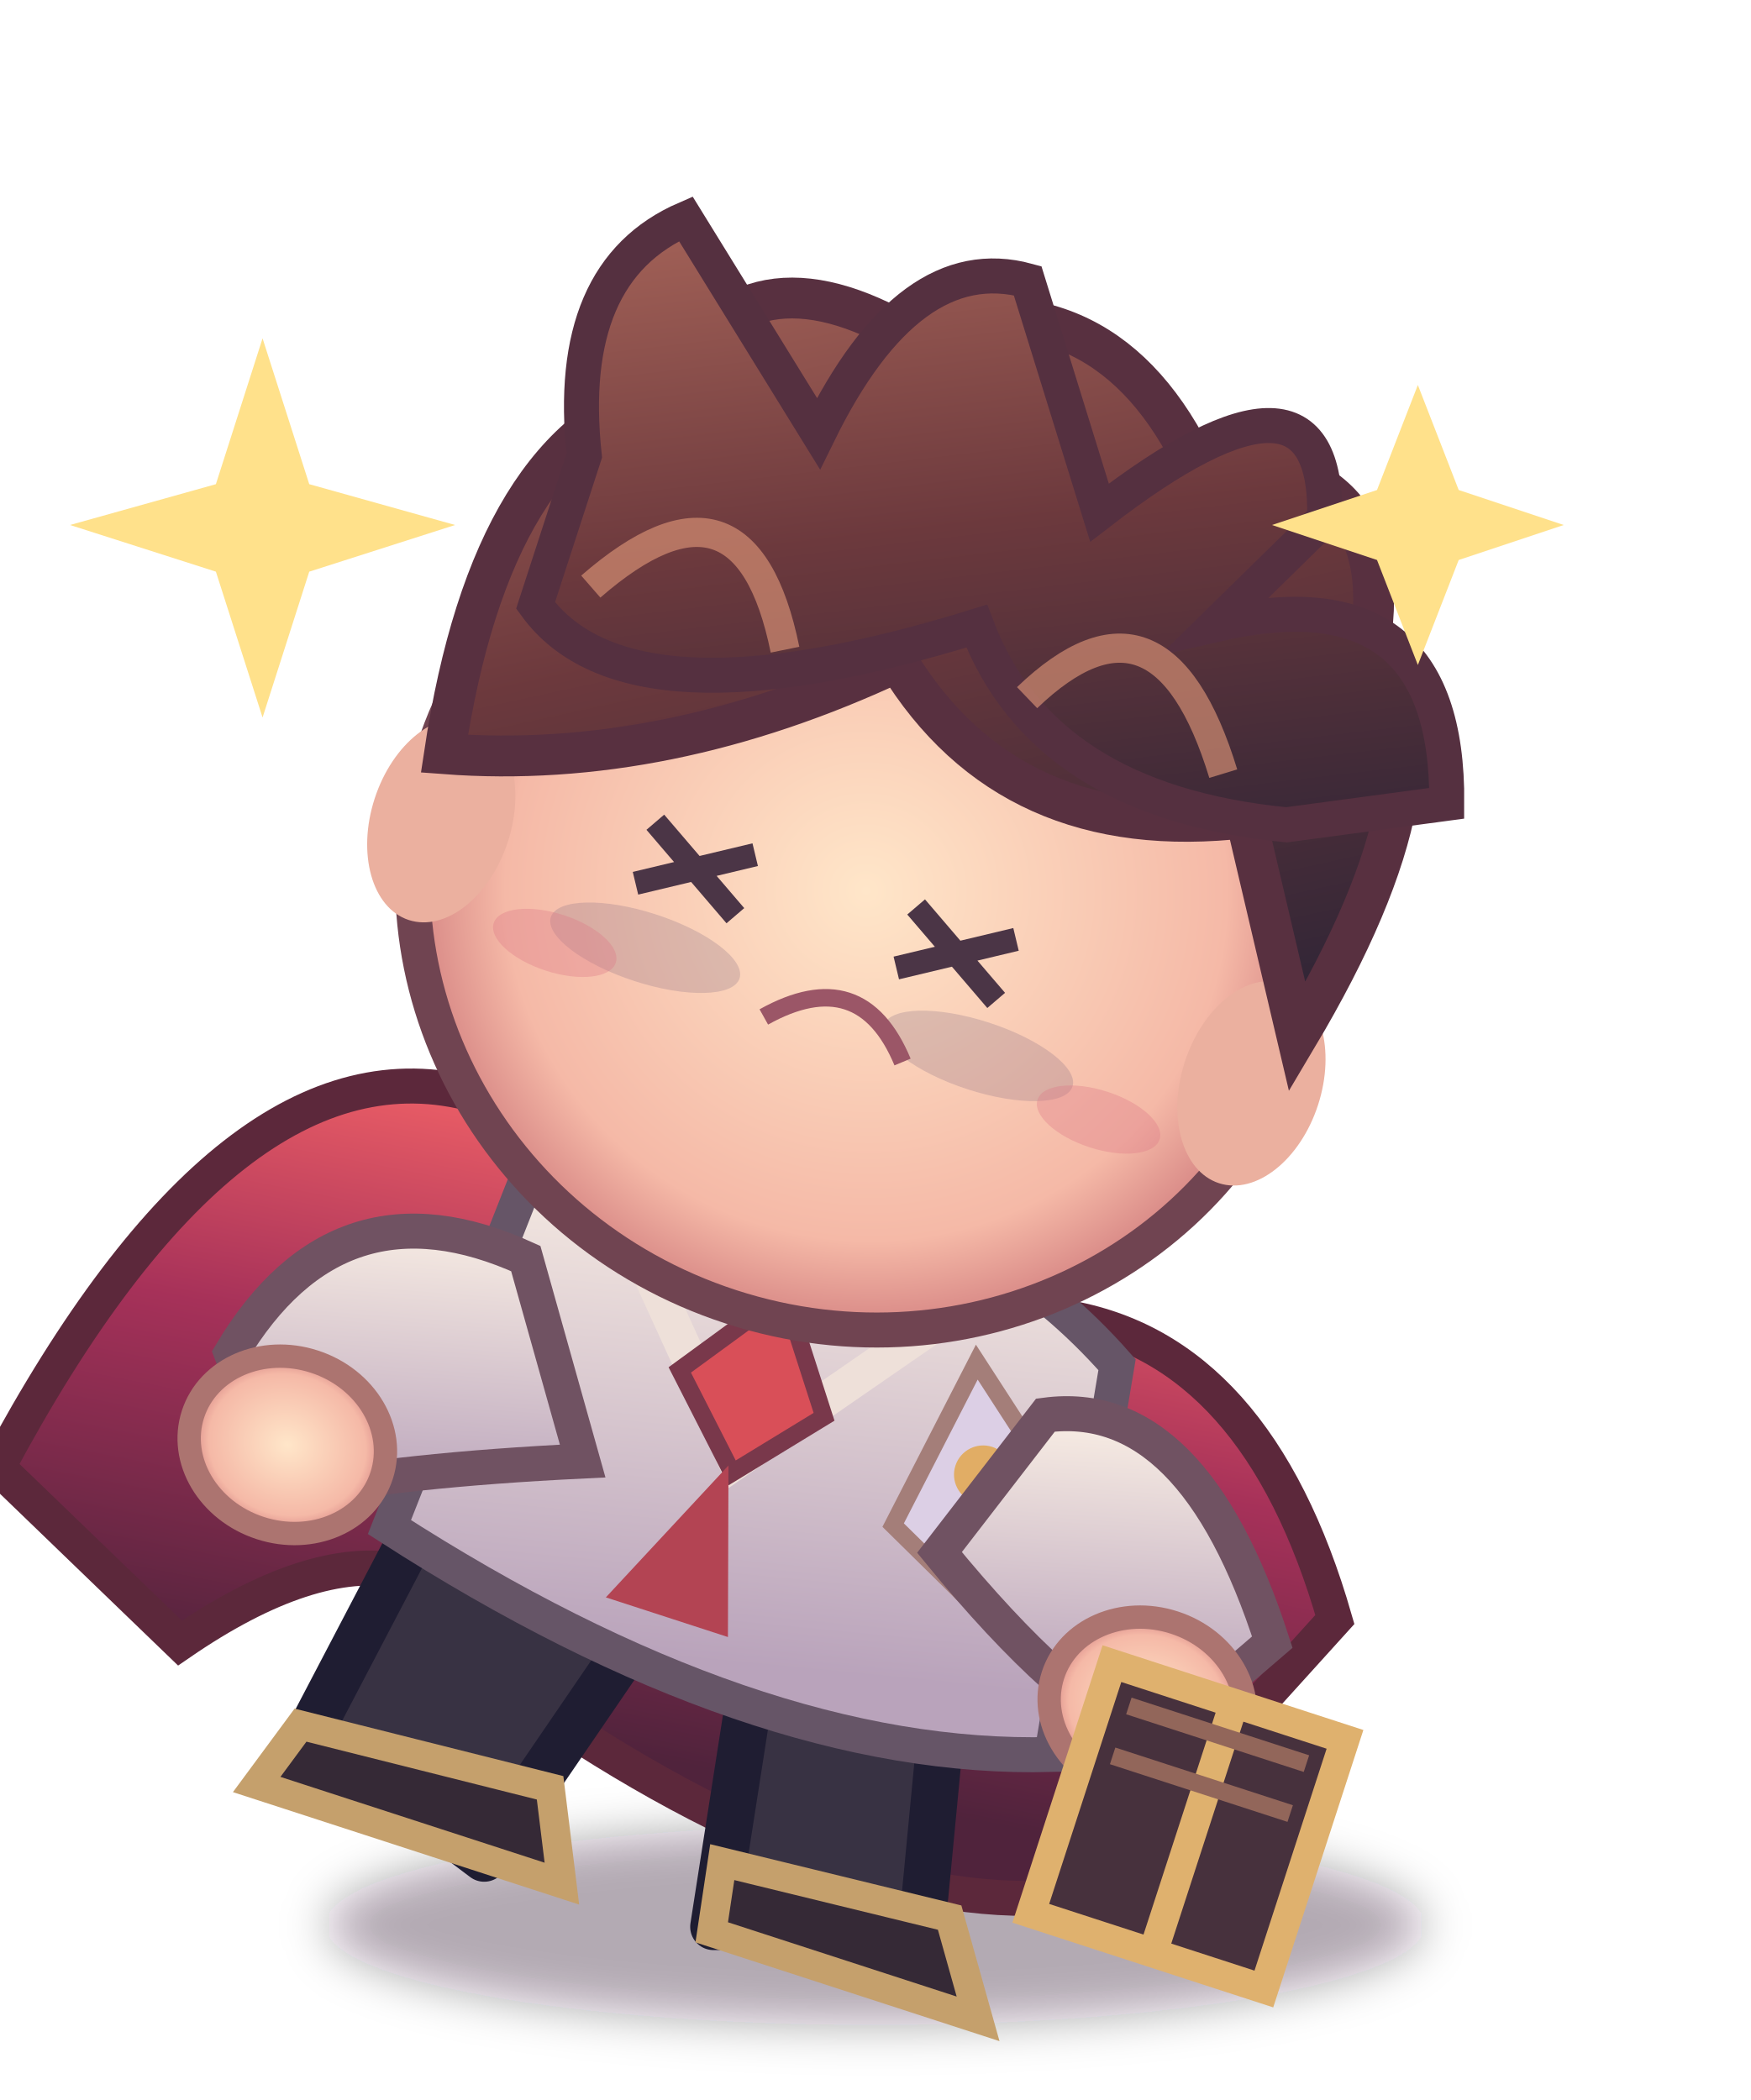
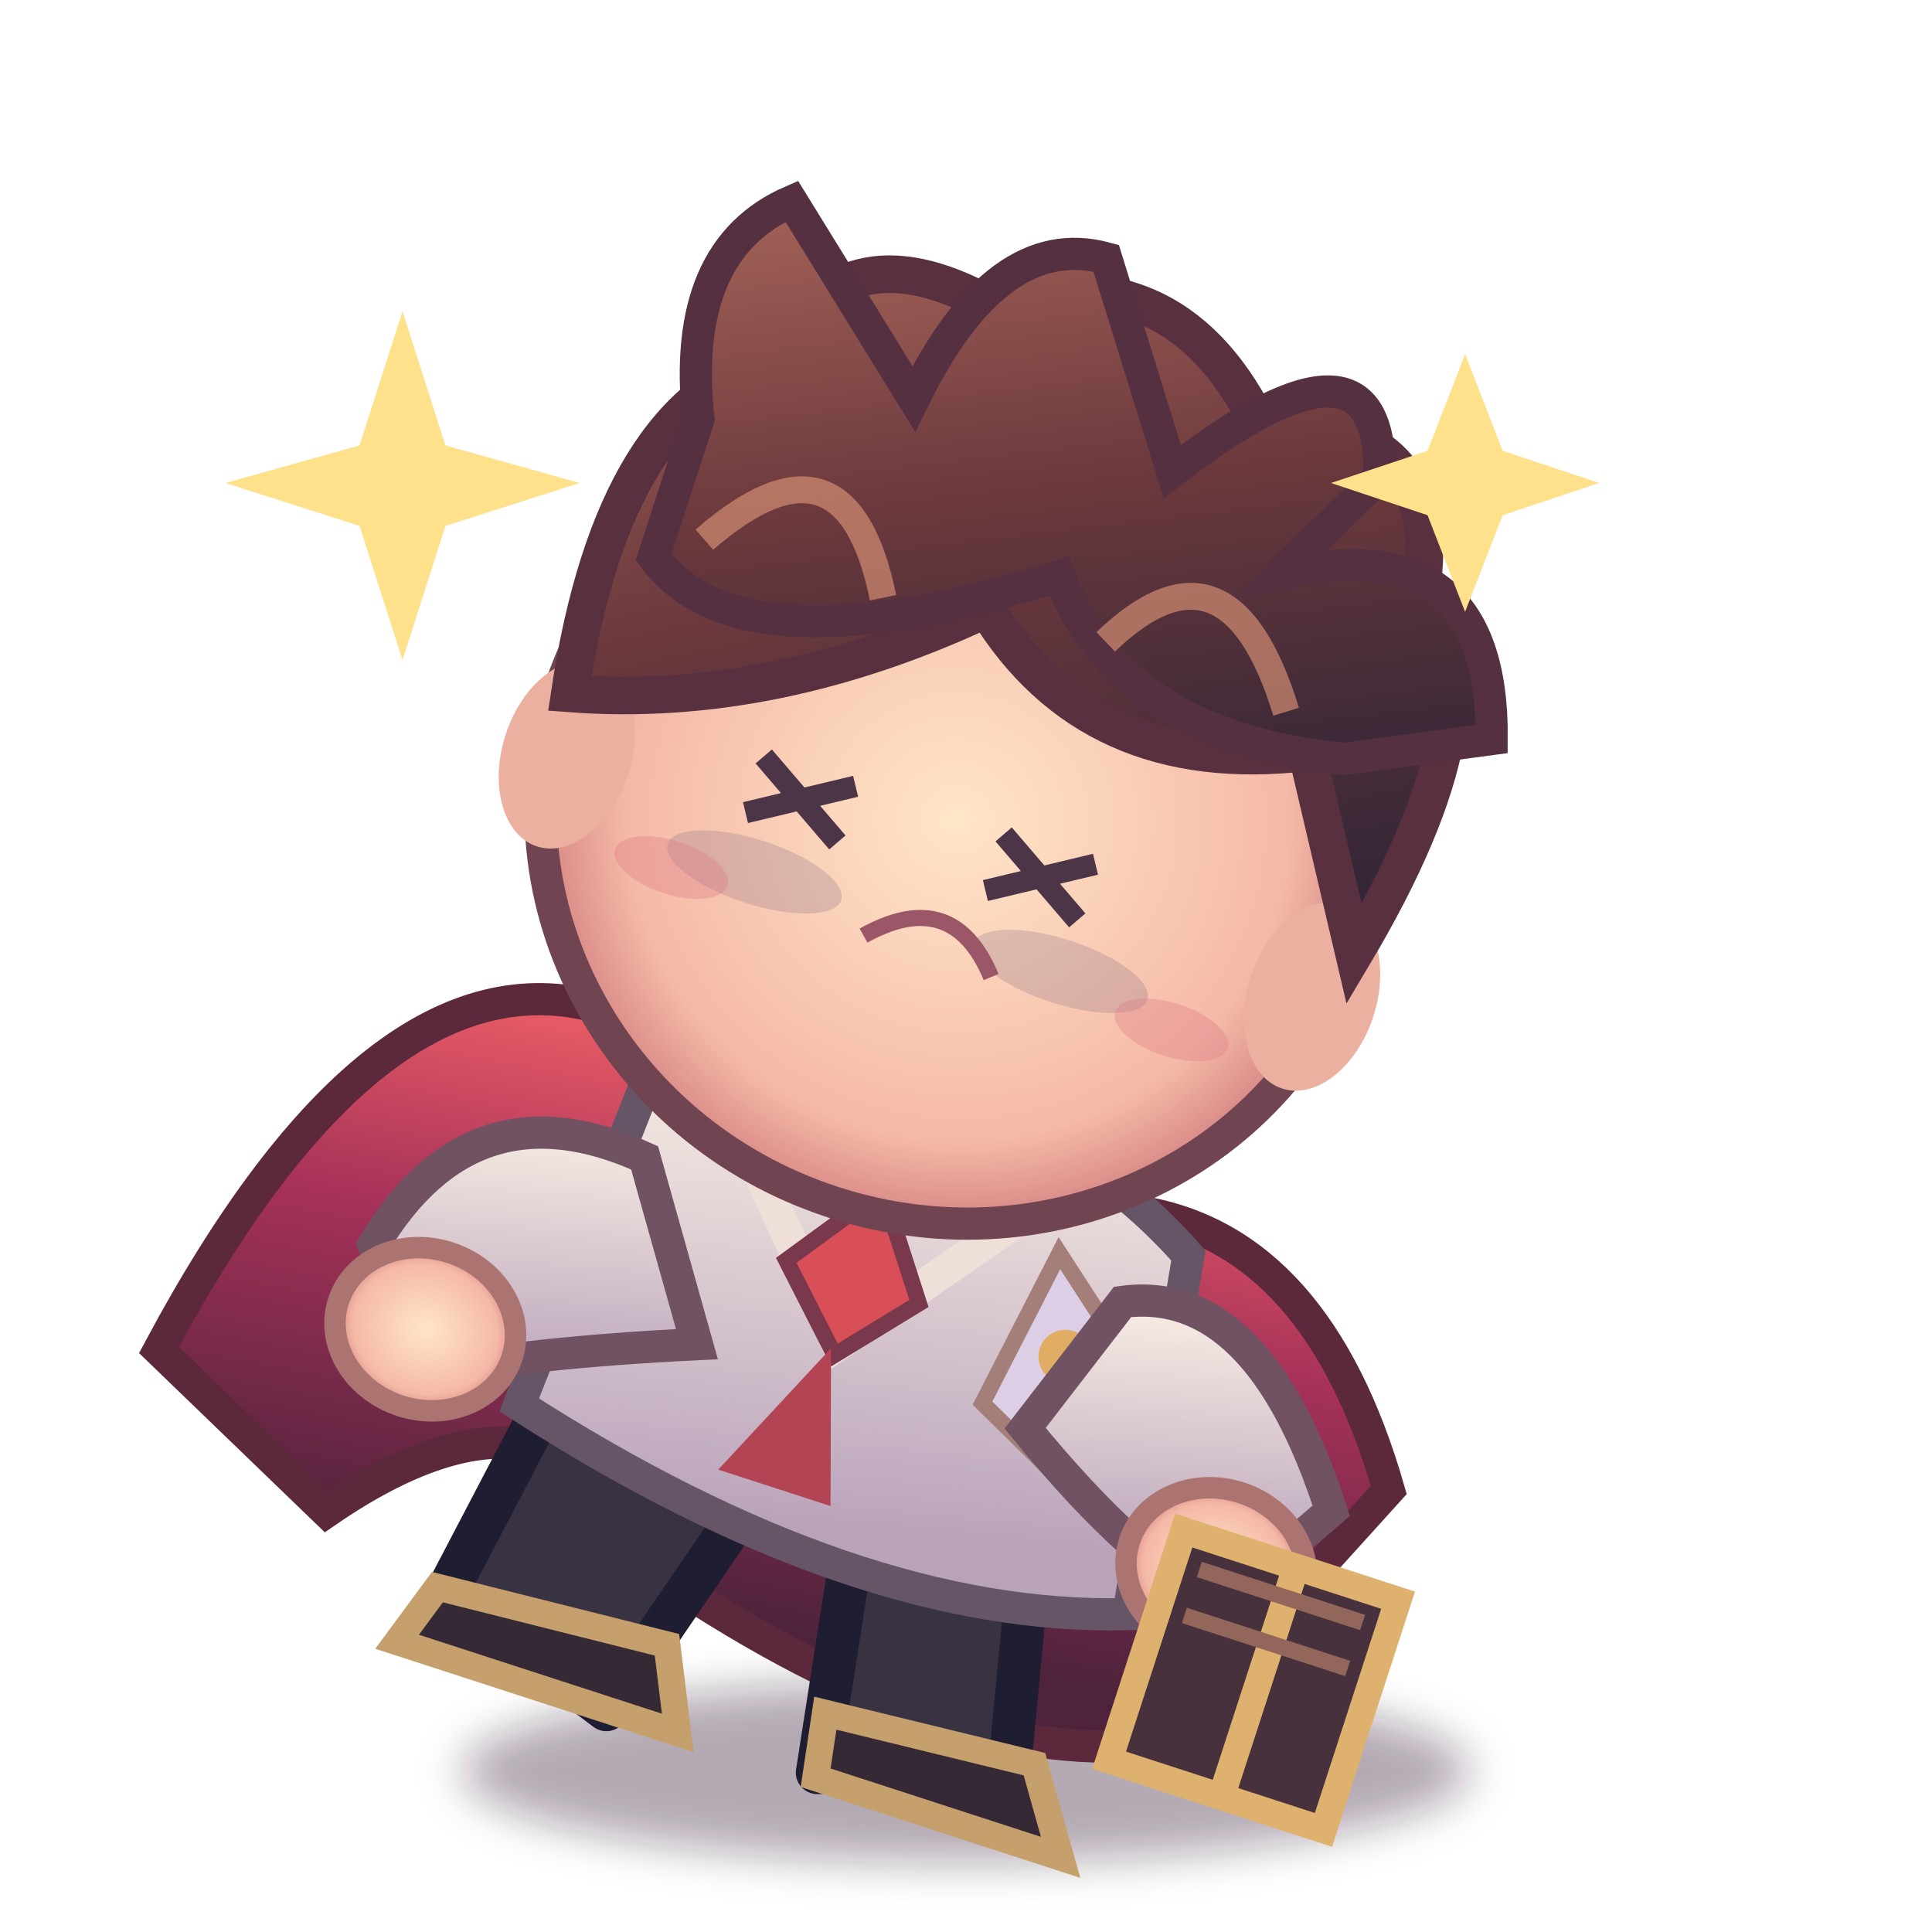
- <svg xmlns="http://www.w3.org/2000/svg" width="600" height="720" viewBox="0 0 300 360">
+ <svg xmlns="http://www.w3.org/2000/svg" width="512" height="512" viewBox="-30 0 360 360">
  <defs>
    <linearGradient id="cape" x2=".25" y2="1">
      <stop stop-color="#f66568" />
      <stop offset=".45" stop-color="#a63159" />
      <stop offset="1" stop-color="#50233c" />
    </linearGradient>
    <linearGradient id="hair" x2="0.9" y2="1">
      <stop stop-color="#ad695c" />
      <stop offset=".5" stop-color="#6c393d" />
      <stop offset="1" stop-color="#302536" />
    </linearGradient>
    <radialGradient id="skin">
      <stop stop-color="#ffe6c9" />
      <stop offset=".8" stop-color="#f5b9a7" />
      <stop offset="1" stop-color="#d78785" />
    </radialGradient>
    <linearGradient id="shirt" x2=".3" y2="1">
      <stop stop-color="#fff5e8" />
      <stop offset="1" stop-color="#b9a3bb" />
    </linearGradient>
    <linearGradient id="gold" x2=".1" y2="1">
      <stop stop-color="#fff3c4" />
      <stop offset=".45" stop-color="#edbb60" />
      <stop offset="1" stop-color="#926043" />
    </linearGradient>
    <filter id="shadow" x="-30%" y="-30%" width="160%" height="160%">
      <feGaussianBlur stdDeviation="4" />
    </filter>
  </defs>
  <ellipse cx="150" cy="330" rx="94" ry="17" fill="#15102455" filter="url(#shadow)" />
  <g transform=" rotate(18 150 190)">
    <path d="M84 209Q41 211 26 295L65 314Q98 271 128 306Q191 324 226 307L252 249Q225 209 192 214Z" fill="url(#cape)" stroke="#5c283b" stroke-width="6" />
    <path d="M101 262L91 321L126 333L143 275M158 276L167 332L201 321L187 258" fill="#383243" stroke="#1f1d32" stroke-width="8" stroke-linejoin="round" />
    <path d="M89 321l44-3 7 15H85zm76 0 40-3 10 15h-48z" fill="#352936" stroke="#c5a06c" stroke-width="5" />
    <path d="M97 219Q124 205 145 206Q176 203 203 219L213 286Q165 303 93 284Z" fill="url(#shirt)" stroke="#665567" stroke-width="6" />
    <path d="M113 219 146 255 175 217" fill="none" stroke="#eee0d9" stroke-width="6" />
    <path d="M145 225l-13 18 14 14 12-14Z" fill="#d94f58" stroke="#79384b" stroke-width="3" />
    <path d="M145 256l-13 28 22 0z" fill="#b34453" />
    <path d="M180 226l16 13-5 26-16-8z" fill="#dccfe5" stroke="#a47e79" stroke-width="3" />
    <circle cx="187" cy="244" r="5" fill="#e1ad65" />
    <path d="M101 233Q66 229 58 264L74 284Q92 274 121 263Z" fill="url(#shirt)" stroke="#705262" stroke-width="6" />
    <path d="M194 231Q217 220 243 256L229 279Q212 277 184 259Z" fill="url(#shirt)" stroke="#705262" stroke-width="6" />
    <ellipse cx="72" cy="276" rx="17" ry="15" fill="url(#skin)" stroke="#ac7470" stroke-width="4" />
    <ellipse cx="226" cy="273" rx="17" ry="15" fill="url(#skin)" stroke="#ac7470" stroke-width="4" />
    <ellipse cx="137" cy="155" rx="78" ry="75" fill="url(#skin)" stroke="#704451" stroke-width="6" />
    <ellipse cx="64" cy="166" rx="12" ry="18" fill="#ebb09f" />
    <ellipse cx="210" cy="166" rx="12" ry="18" fill="#ebb09f" />
    <path d="M61 155Q52 101 78 84Q82 56 113 62Q142 42 167 67Q201 56 206 88Q227 103 215 156L195 123Q158 140 130 116Q98 146 61 155Z" fill="url(#hair)" stroke="#583040" stroke-width="7" />
    <path d="M68 99Q55 70 72 55L105 83Q110 48 131 47L155 81Q183 40 192 70L180 93Q215 72 227 110L202 122Q161 131 141 106Q90 142 68 126Z" fill="url(#hair)" stroke="#553040" stroke-width="6" />
    <path d="M76 120Q94 90 111 120m42-5q15-28 36 2" stroke="#db9477" stroke-width="5" fill="none" opacity=".65" />
    <ellipse cx="104" cy="176" rx="17" ry="6" fill="#7e6680" opacity=".25" />
    <ellipse cx="164" cy="176" rx="17" ry="6" fill="#7e6680" opacity=".25" />
    <path d="M99 155l18 11m0-11-18 11m47-11 18 11m0-11-18 11" stroke="#4b3546" stroke-width="4" />
    <path d="M127 181q13-14 25 0" stroke="#9b5667" stroke-width="3" fill="none" />
    <ellipse cx="89" cy="180" rx="11" ry="5" fill="#de7786" opacity=".35" />
    <ellipse cx="187" cy="180" rx="11" ry="5" fill="#de7786" opacity=".35" />
    <path d="M240 268v45m-22-45h42v45h-42z" fill="#47313d" stroke="#dfb16e" stroke-width="5" />
    <path d="M223 274h32m-32 9h32" stroke="#92665a" stroke-width="3" />
  </g>
  <g fill="#ffe18b">
    <path d="m37 83 8-25 8 25 25 7-25 8-8 25-8-25-25-8z" />
    <path d="m236 84 7-18 7 18 18 6-18 6-7 18-7-18-18-6z" />
  </g>
</svg>
